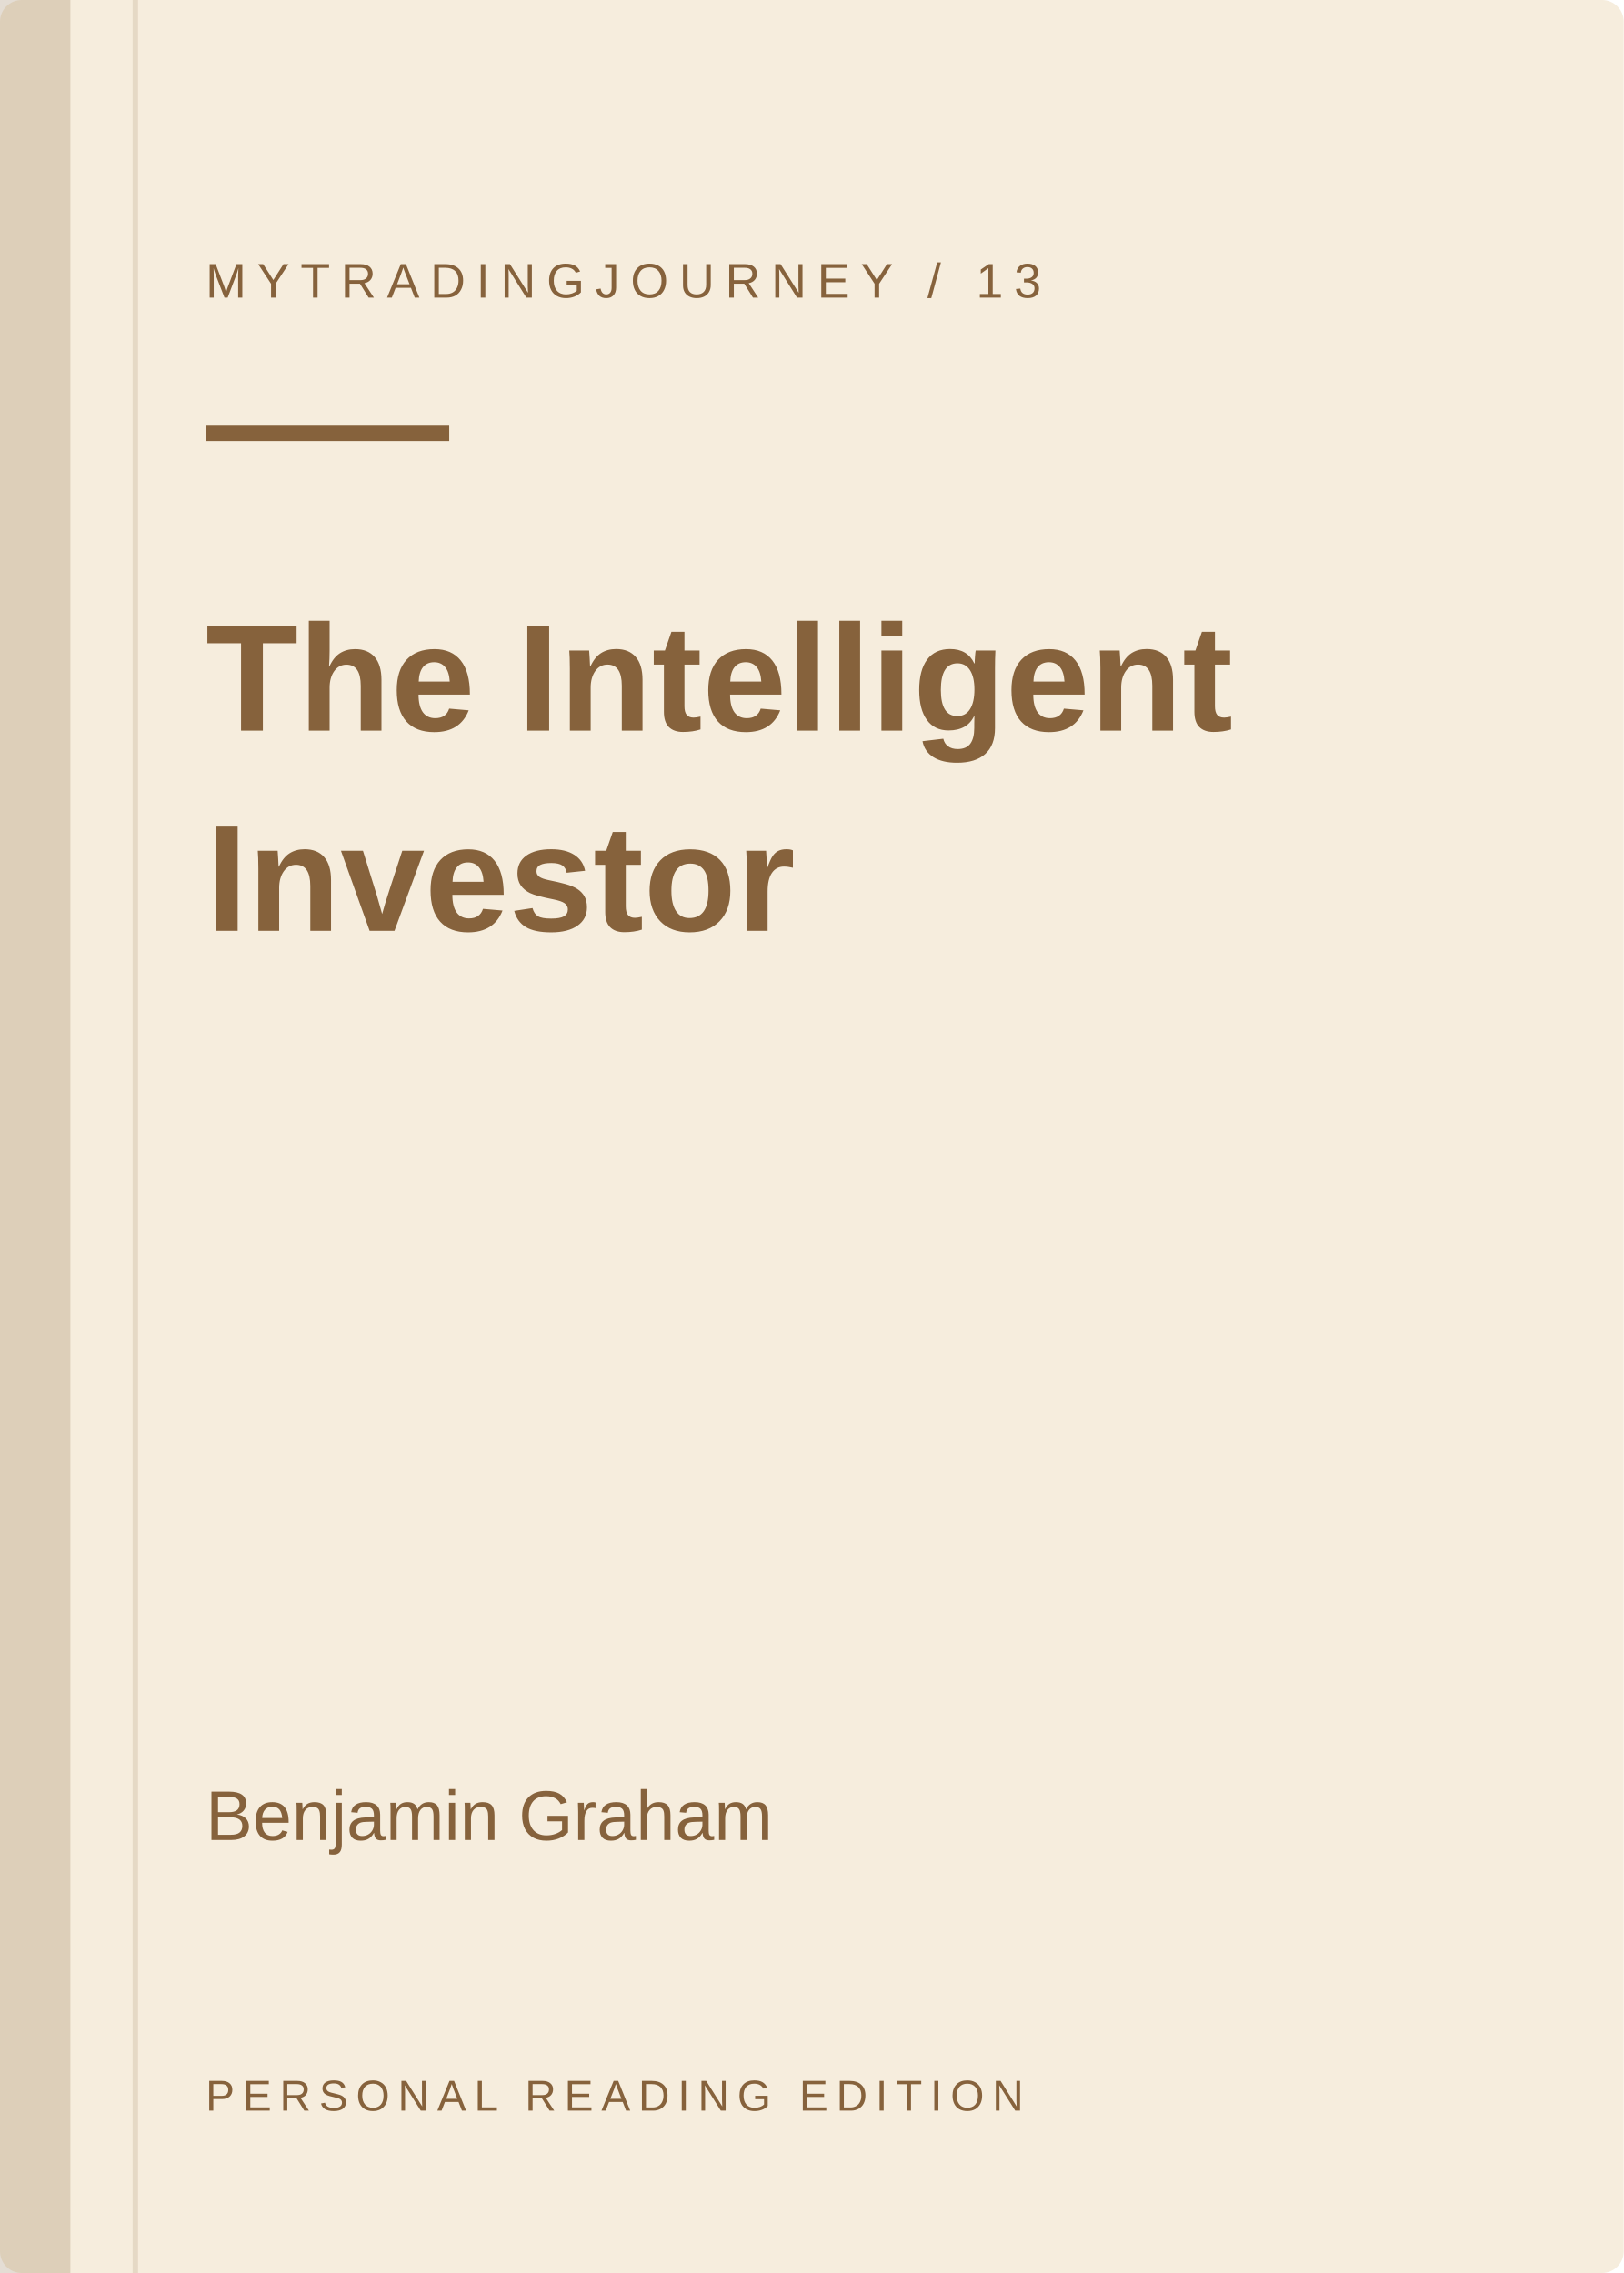
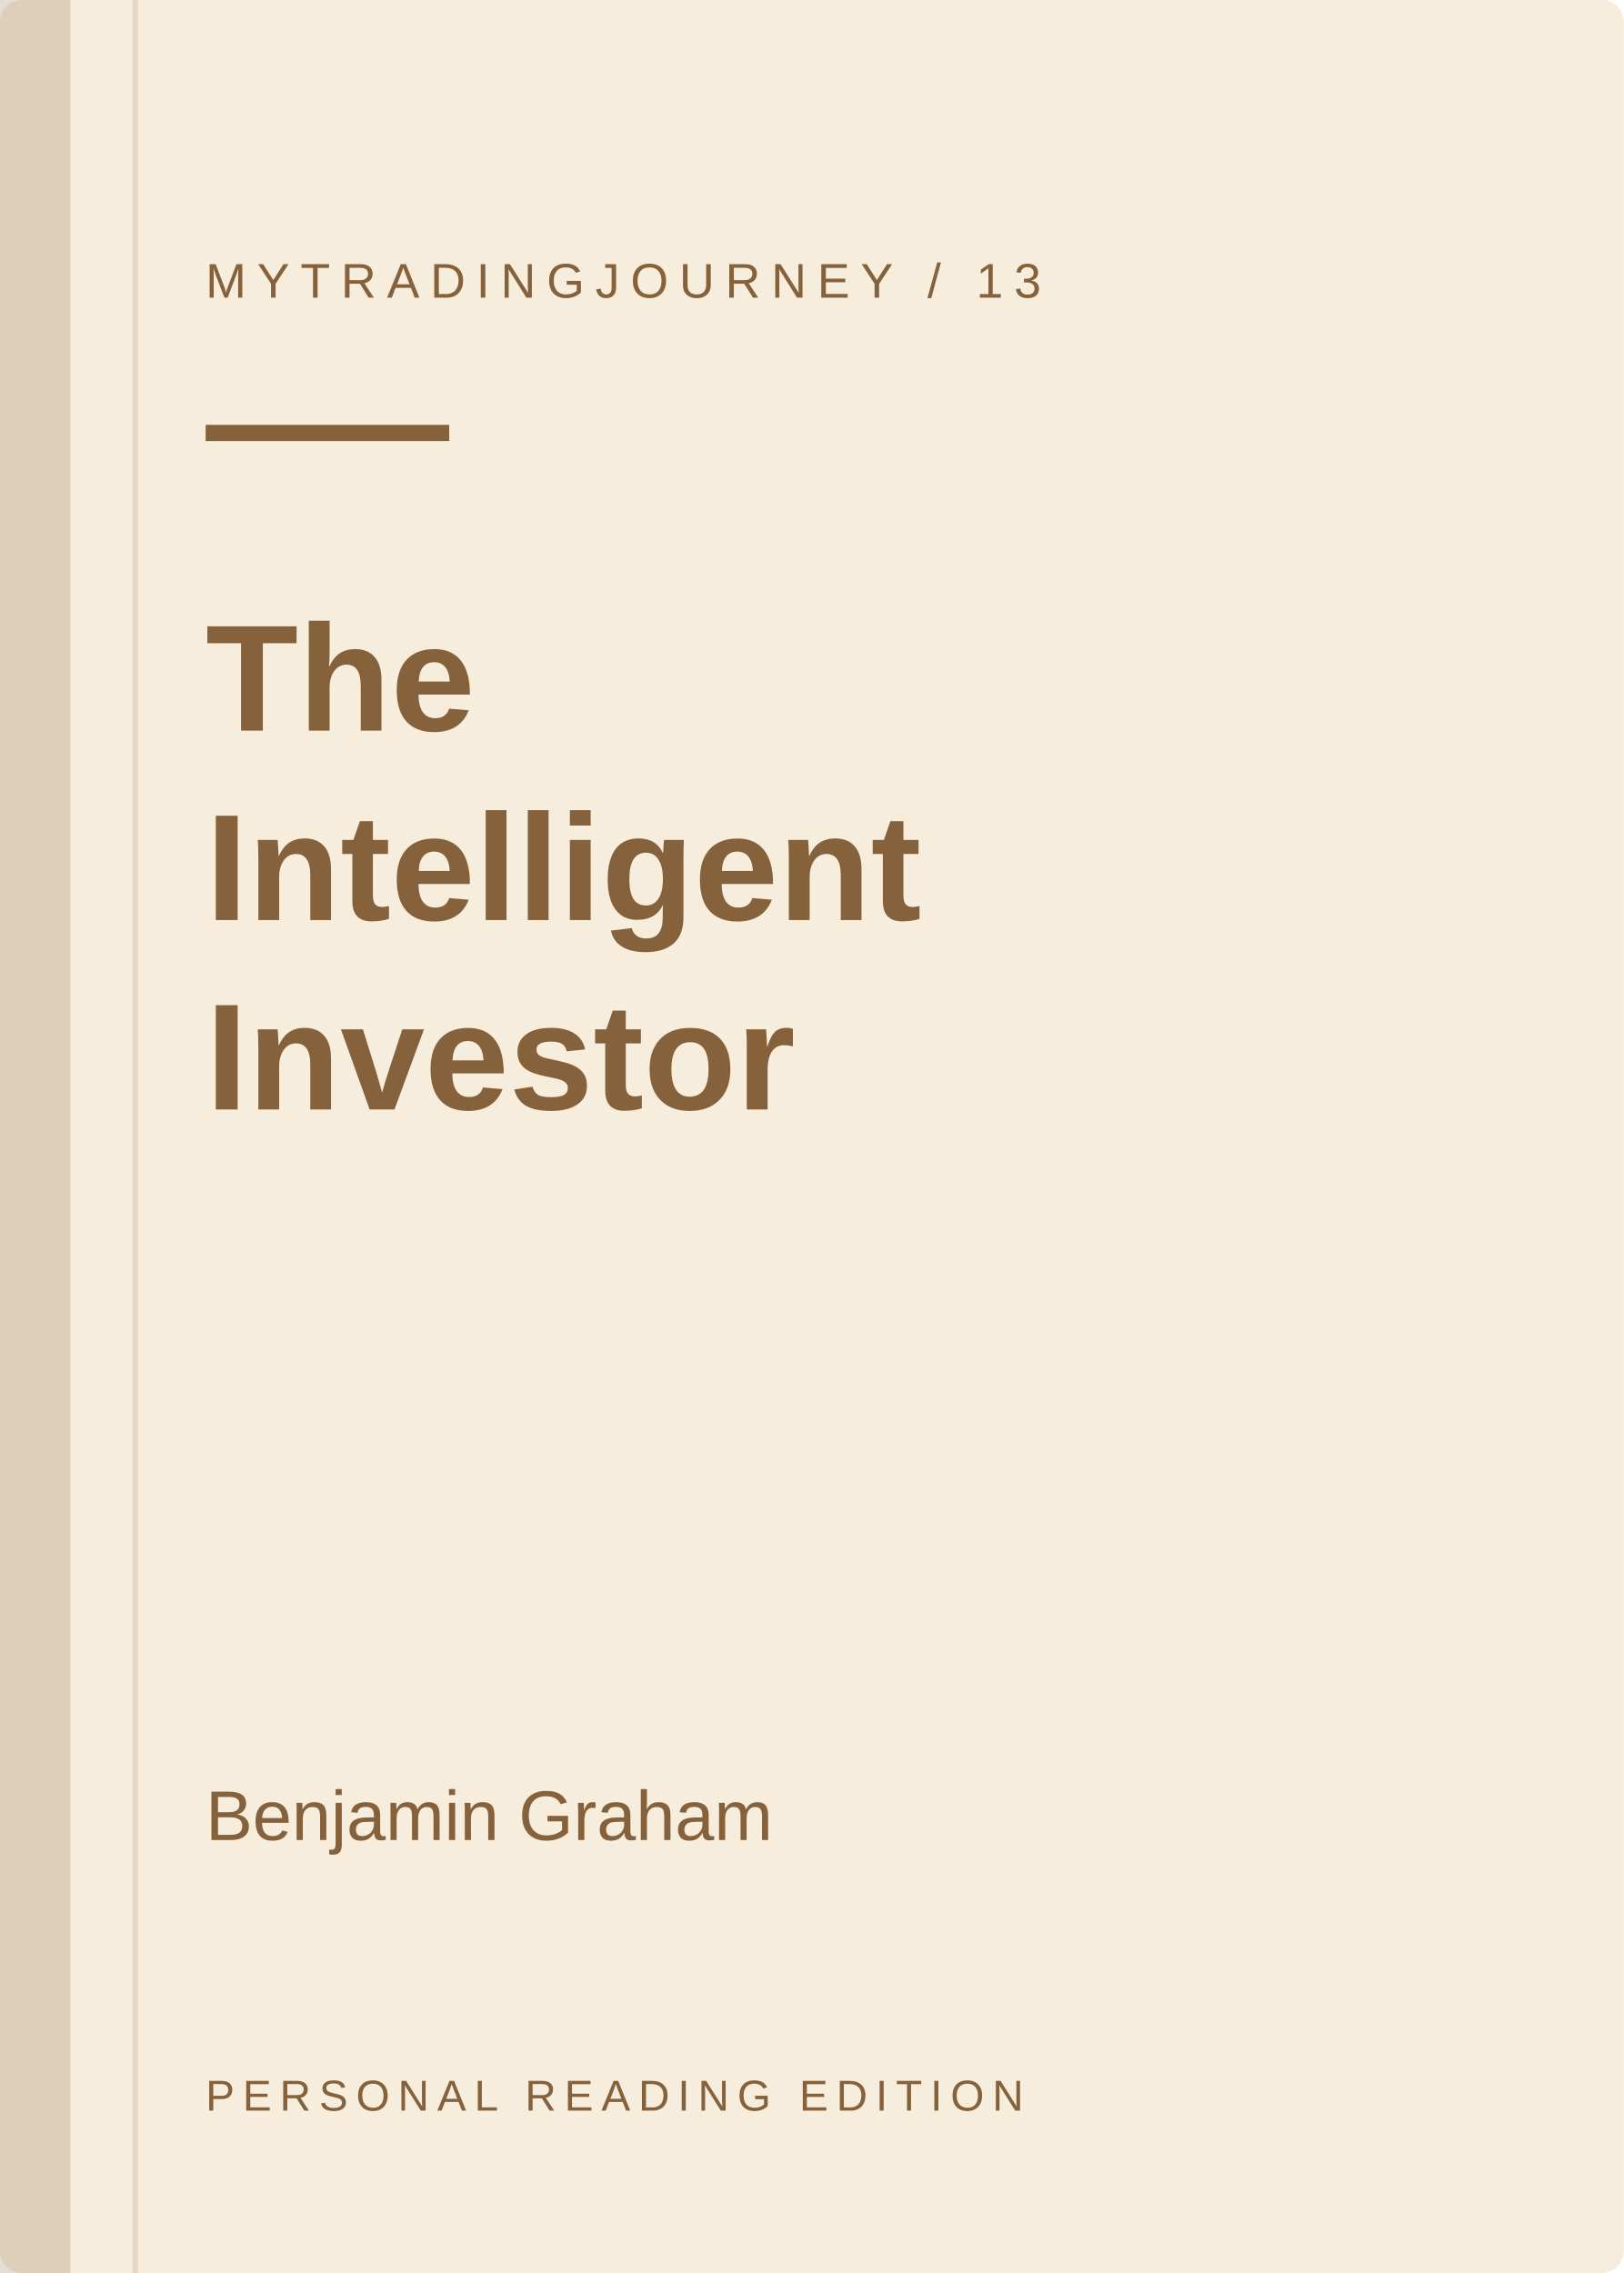
<svg xmlns="http://www.w3.org/2000/svg" width="300" height="420" viewBox="0 0 300 420">
  <rect width="300" height="420" rx="4" fill="#f6eddd" />
  <rect width="13" height="420" fill="#86623c" opacity=".22" />
  <path d="M25 0v420" stroke="#86623c" opacity=".15" />
  <text x="38" y="55" font-family="Arial,sans-serif" font-size="9" letter-spacing="2" fill="#86623c">MYTRADINGJOURNEY / 13</text>
  <path d="M38 80h45" stroke="#86623c" stroke-width="3" />
  <text font-family="Arial,sans-serif" font-weight="700" font-size="28" fill="#86623c">
-     <tspan x="38" y="135">The Intelligent</tspan>
-     <tspan x="38" y="172">Investor</tspan>
+     <tspan x="38" y="135">The</tspan>
+     <tspan x="38" y="170">Intelligent</tspan>
+     <tspan x="38" y="205">Investor</tspan>
  </text>
  <text x="38" y="340" font-family="Arial,sans-serif" font-size="13" fill="#86623c">Benjamin Graham</text>
  <text x="38" y="390" font-family="Arial,sans-serif" font-size="8" letter-spacing="1.5" fill="#86623c">PERSONAL READING EDITION</text>
</svg>
